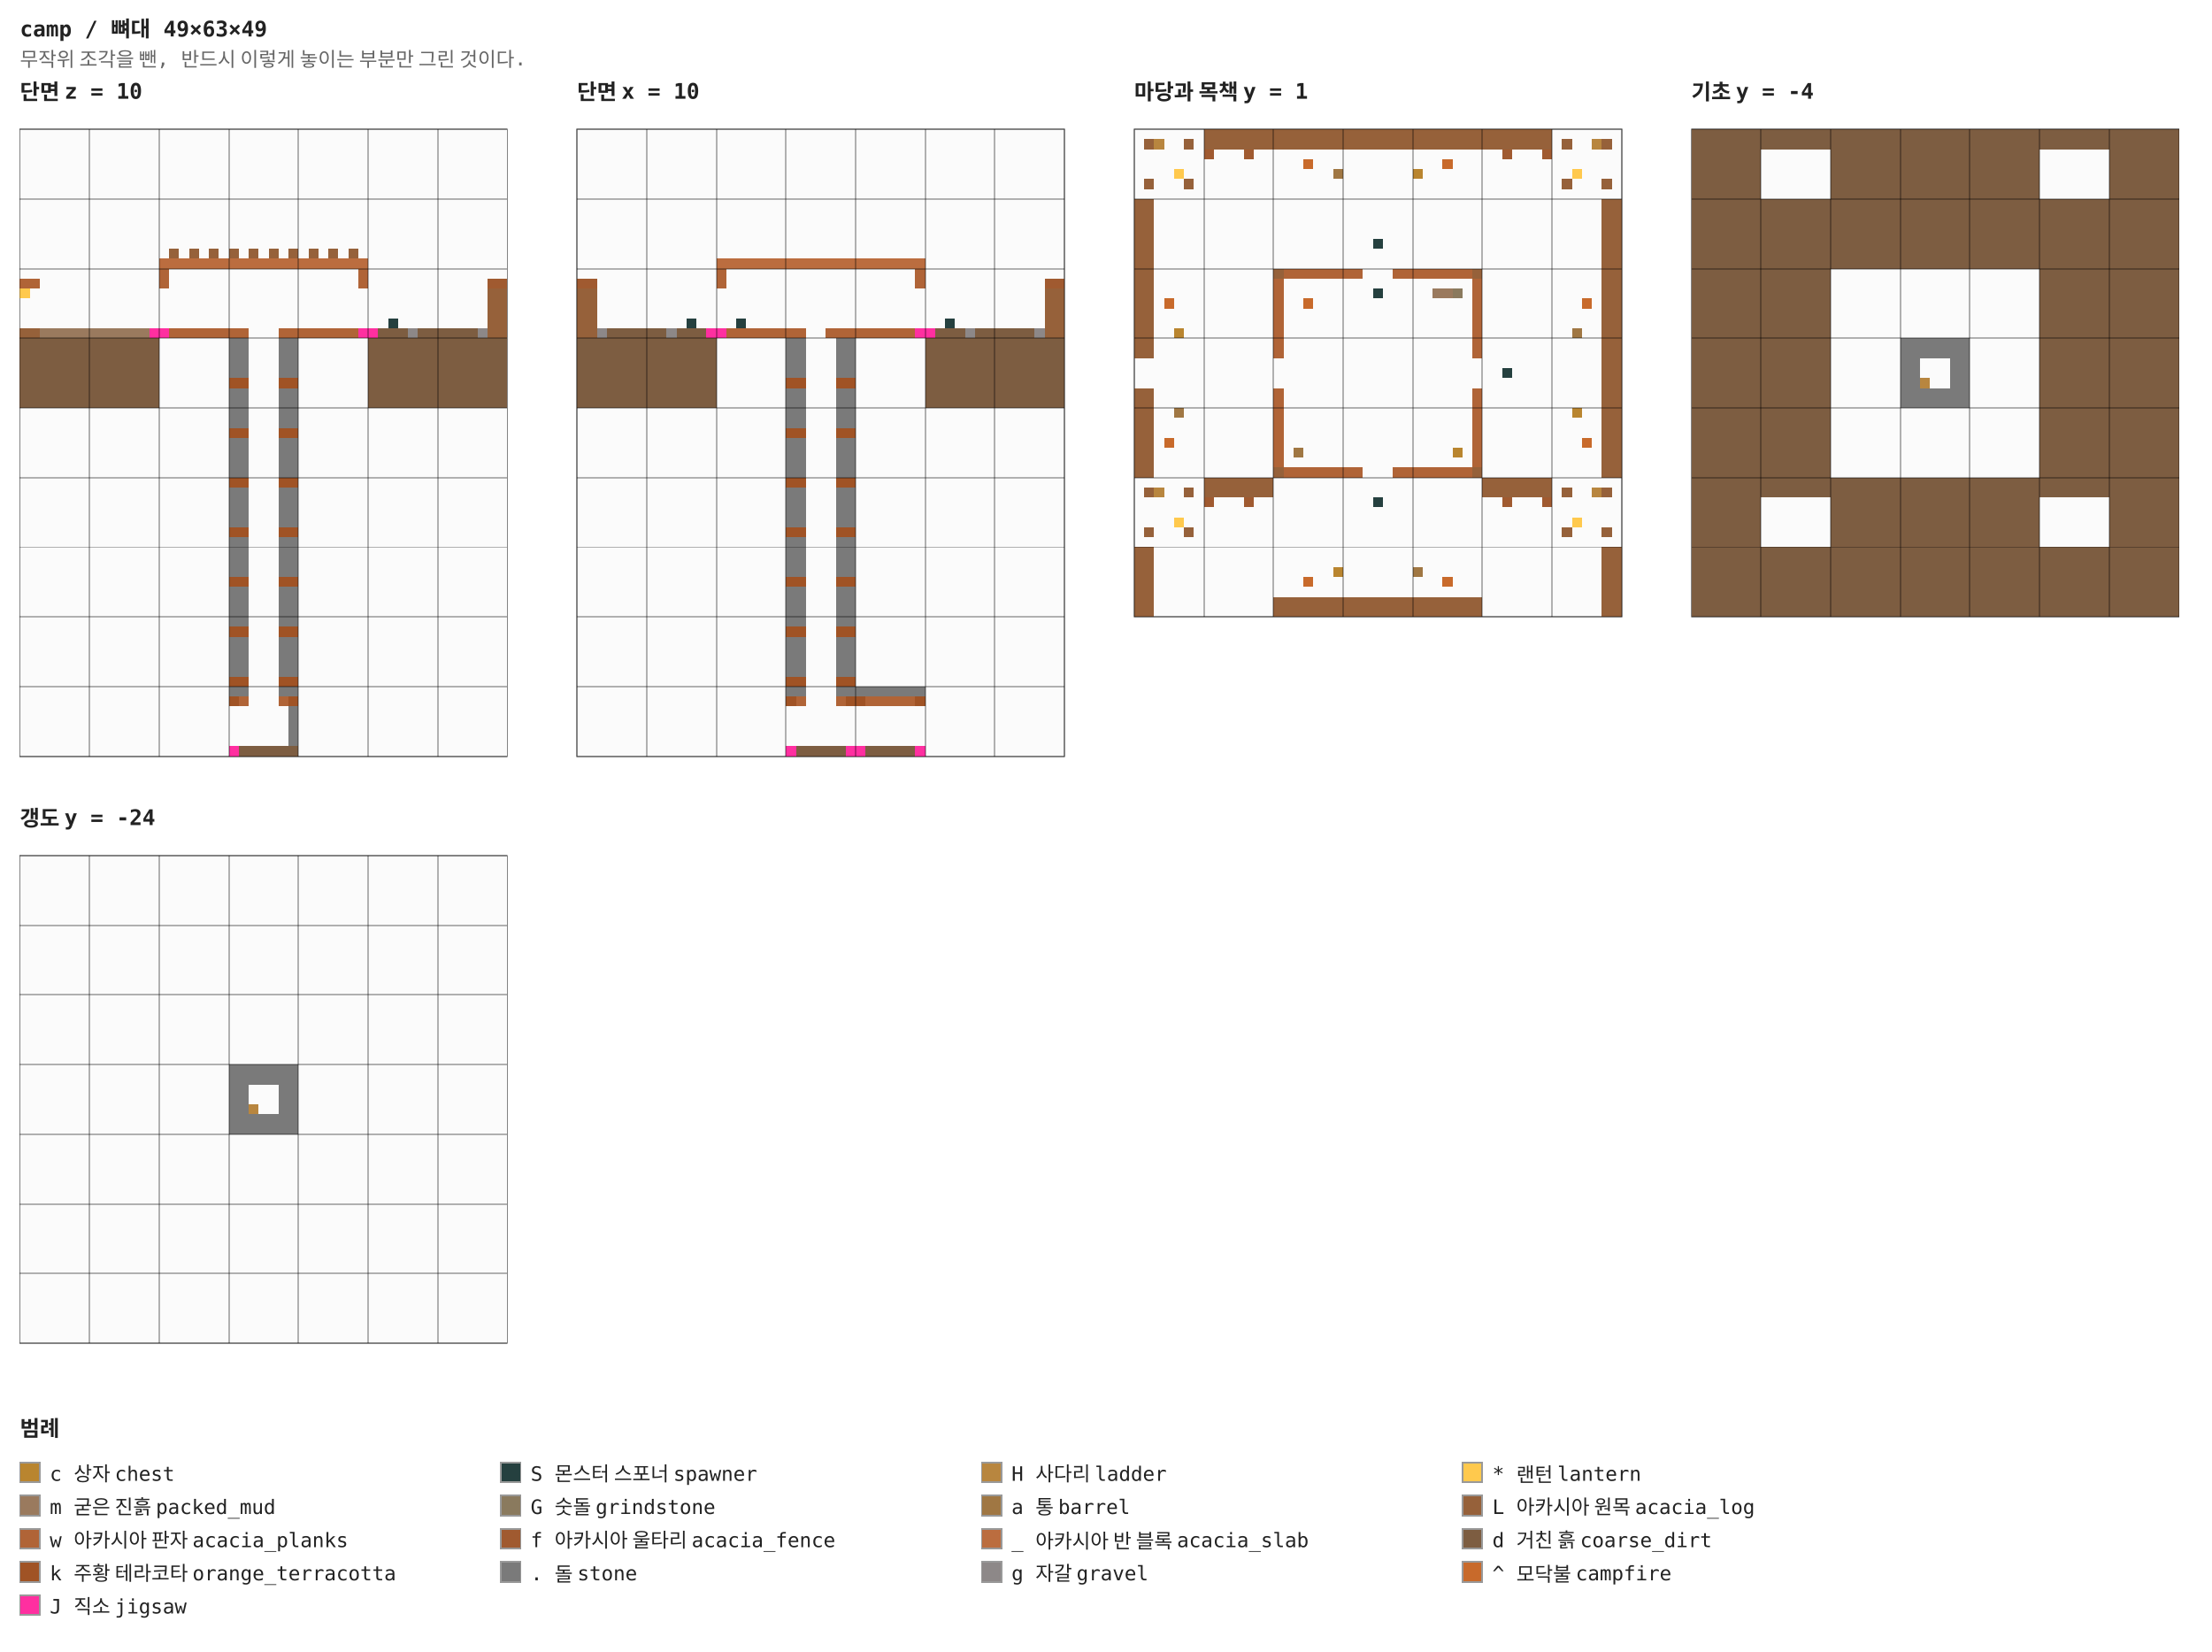
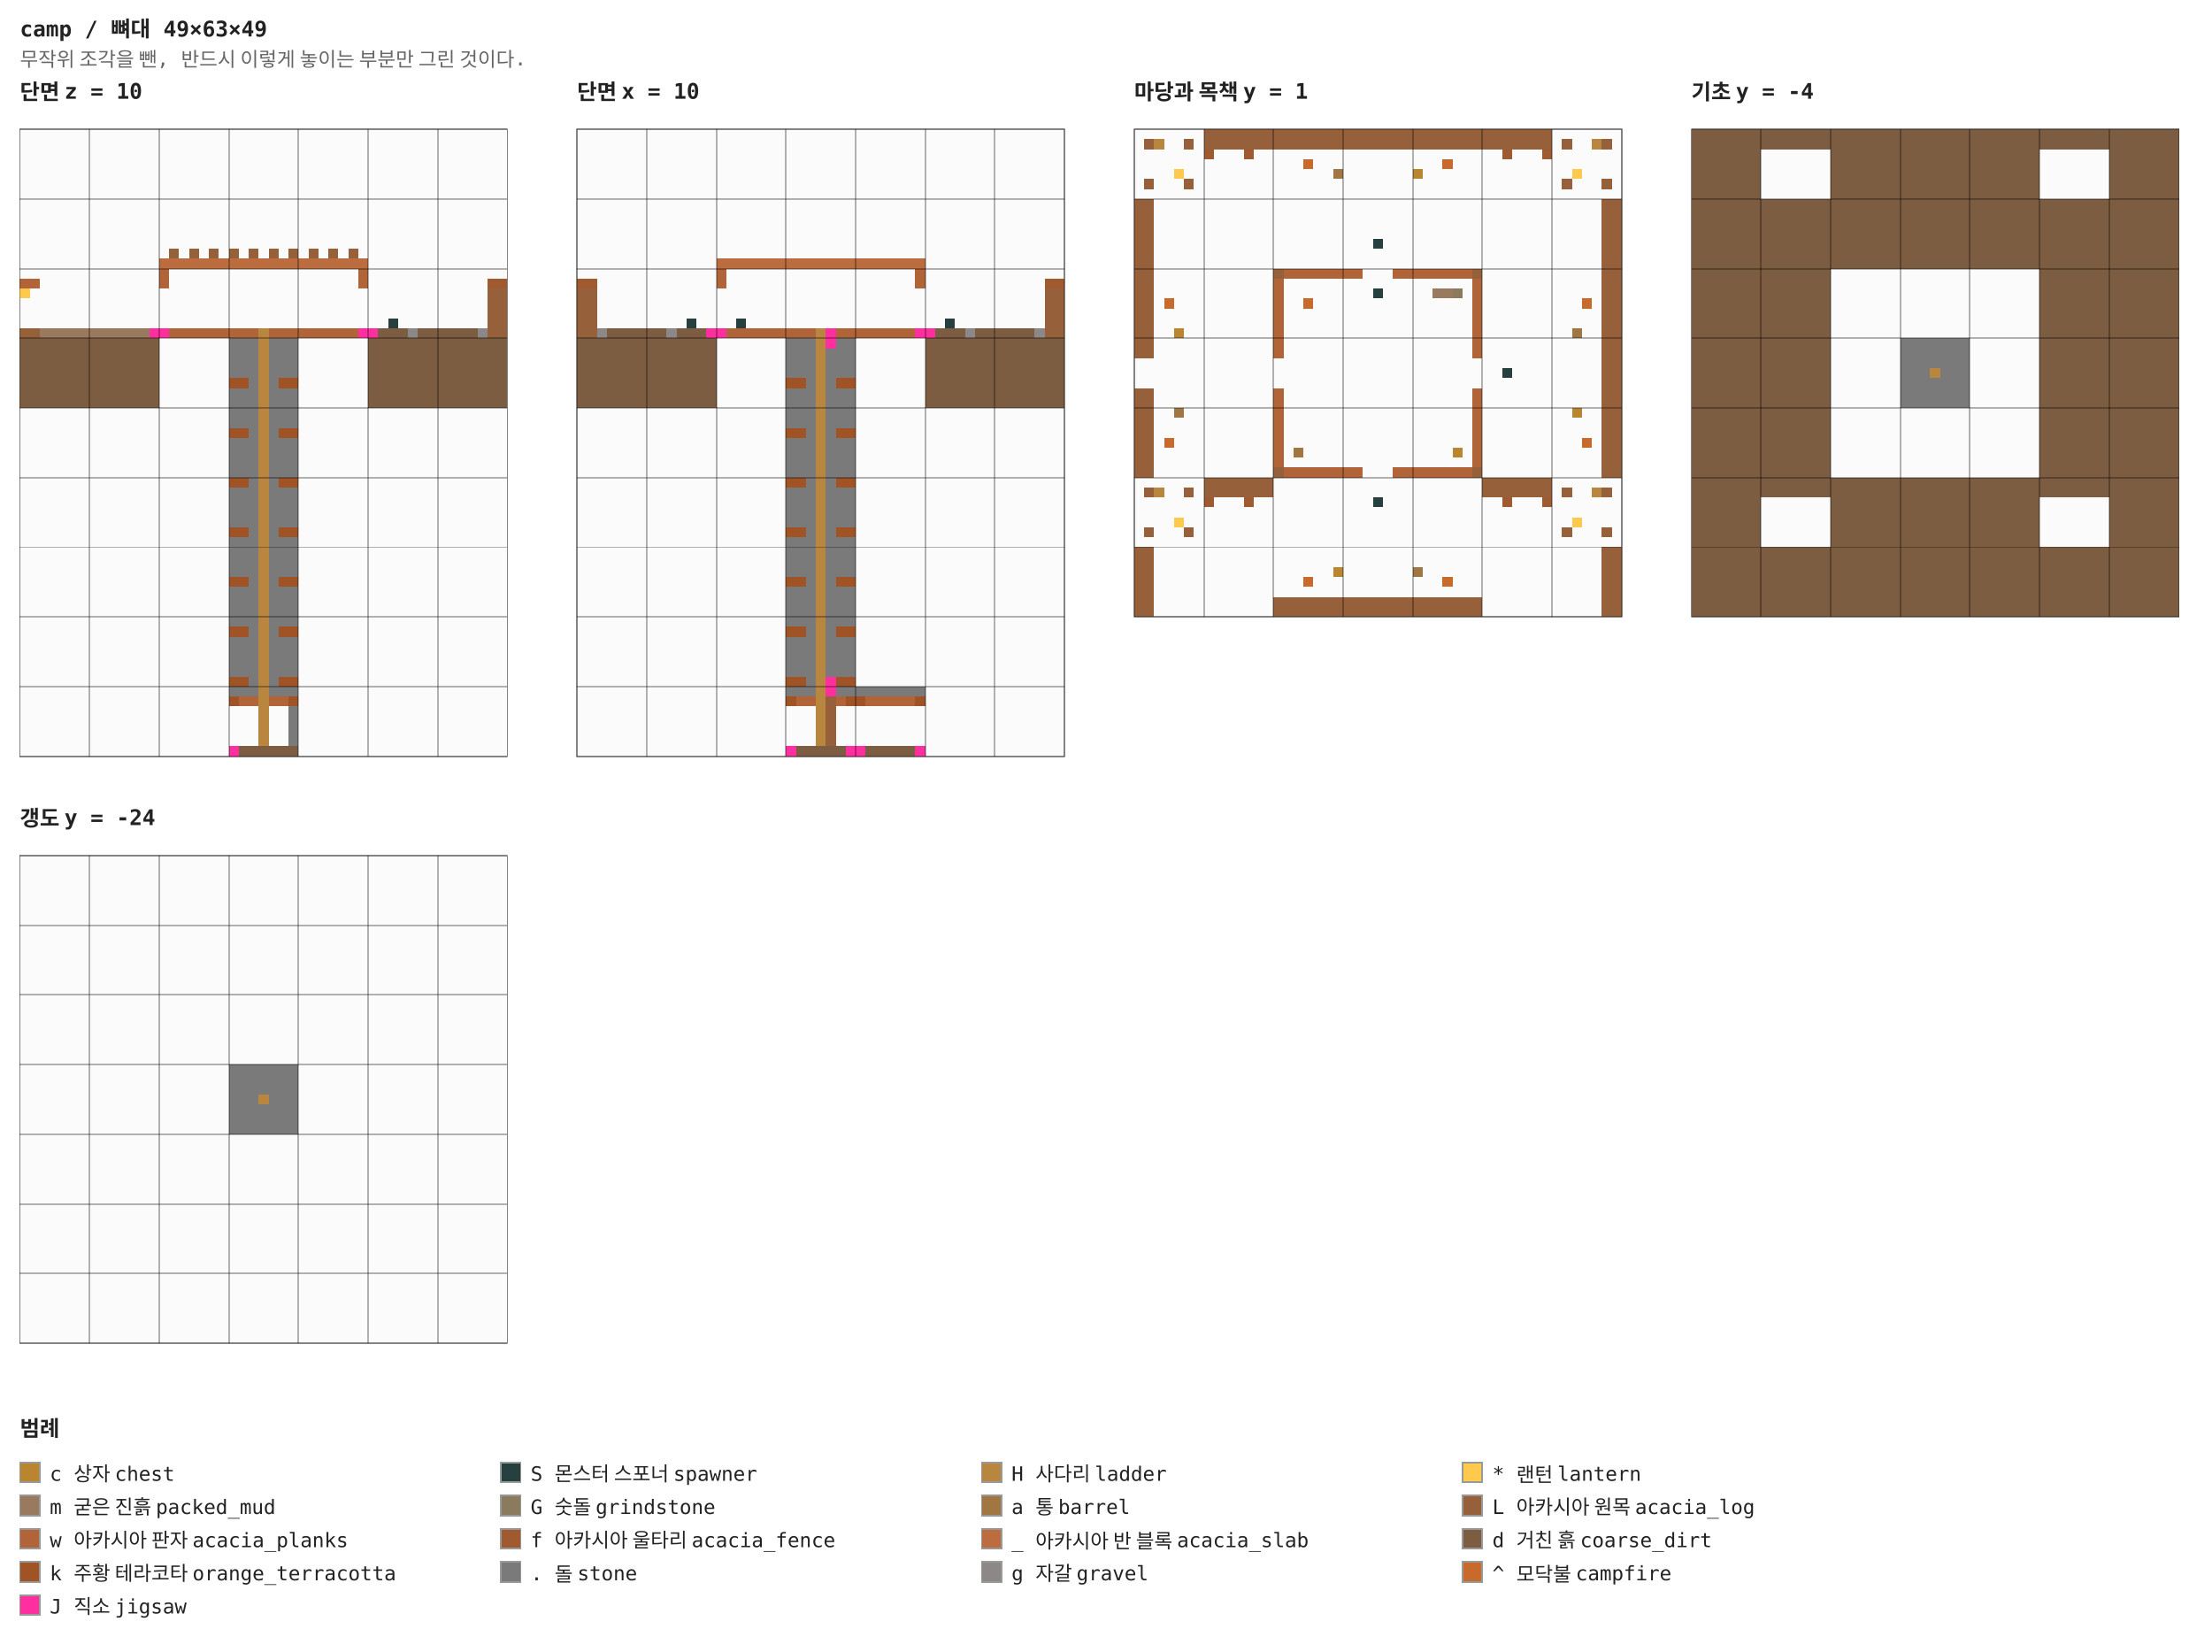
<svg xmlns="http://www.w3.org/2000/svg" width="1334" height="996" viewBox="0 0 1334 996" shape-rendering="crispEdges" font-family="Consolas,'Malgun Gothic','Noto Sans KR',monospace">
  <style>text{fill:#222;shape-rendering:auto}.cap{font-size:13px;font-weight:bold}.leg{font-size:12px}.sub{font-size:12px;fill:#666}.tick{font-size:8px;fill:#999;text-anchor:middle}.arrow{font-size:10px;fill:#fff;text-anchor:middle}.fine{stroke:#000;stroke-opacity:.07;stroke-width:1;fill:none}.grid{stroke:#000;stroke-opacity:.30;stroke-width:1}</style>
  <rect width="100%" height="100%" fill="#fff" />
  <text x="12" y="22" class="cap" font-size="16">camp / 뼈대   49×63×49</text>
  <text x="12" y="40" class="sub">무작위 조각을 뺀, 반드시 이렇게 놓이는 부분만 그린 것이다.</text>
  <text x="12" y="60" class="cap">단면 z = 10</text>
  <rect x="12" y="78" width="294" height="378" fill="#fbfbfb" stroke="#bbb" />
  <path transform="translate(12,78) scale(6)" fill="#96613a" d="M15 12h1v1h-1zM17 12h1v1h-1zM19 12h1v1h-1zM21 12h1v1h-1zM23 12h1v1h-1zM25 12h1v1h-1zM27 12h1v1h-1zM29 12h1v1h-1zM31 12h1v1h-1zM33 12h1v1h-1zM47 16h2v1h-2zM47 17h2v1h-2zM47 18h2v1h-2zM47 19h2v1h-2zM0 20h2v1h-2zM47 20h2v1h-2z" />
  <path transform="translate(12,78) scale(6)" fill="#bb6d3f" d="M14 13h21v1h-21z" />
-   <path transform="translate(12,78) scale(6)" fill="#b06437" d="M14 14h1v1h-1zM34 14h1v1h-1zM0 15h2v1h-2zM14 15h1v1h-1zM34 15h1v1h-1zM15 20h8v1h-8zM26 20h8v1h-8zM22 57h1v1h-1zM26 57h1v1h-1z" />
+   <path transform="translate(12,78) scale(6)" fill="#b06437" d="M14 14h1v1h-1zM34 14h1v1h-1zM0 15h2v1h-2zM14 15h1v1h-1zM34 15h1v1h-1zM15 20h9v1h-9zM25 20h9v1h-9zM22 57h2v1h-2zM25 57h2v1h-2z" />
  <path transform="translate(12,78) scale(6)" fill="#a05a30" d="M47 15h2v1h-2z" />
  <path transform="translate(12,78) scale(6)" fill="#ffc94d" d="M0 16h1v1h-1z" />
  <path transform="translate(12,78) scale(6)" fill="#25403f" d="M37 19h1v1h-1z" />
  <path transform="translate(12,78) scale(6)" fill="#9a7a5e" d="M2 20h11v1h-11z" />
  <path transform="translate(12,78) scale(6)" fill="#ff2fa0" d="M13 20h2v1h-2zM34 20h2v1h-2zM21 62h1v1h-1z" />
+   <path transform="translate(12,78) scale(6)" fill="#b8863f" d="M24 20h1v1h-1zM24 21h1v1h-1zM24 22h1v1h-1zM24 23h1v1h-1zM24 24h1v1h-1zM24 25h1v1h-1zM24 26h1v1h-1zM24 27h1v1h-1zM24 28h1v1h-1zM24 29h1v1h-1zM24 30h1v1h-1zM24 31h1v1h-1zM24 32h1v1h-1zM24 33h1v1h-1zM24 34h1v1h-1zM24 35h1v1h-1zM24 36h1v1h-1zM24 37h1v1h-1zM24 38h1v1h-1zM24 39h1v1h-1zM24 40h1v1h-1zM24 41h1v1h-1zM24 42h1v1h-1zM24 43h1v1h-1zM24 44h1v1h-1zM24 45h1v1h-1zM24 46h1v1h-1zM24 47h1v1h-1zM24 48h1v1h-1zM24 49h1v1h-1zM24 50h1v1h-1zM24 51h1v1h-1zM24 52h1v1h-1zM24 53h1v1h-1zM24 54h1v1h-1zM24 55h1v1h-1zM24 56h1v1h-1zM24 57h1v1h-1zM24 58h1v1h-1zM24 59h1v1h-1zM24 60h1v1h-1zM24 61h1v1h-1z" />
  <path transform="translate(12,78) scale(6)" fill="#7d5d41" d="M36 20h3v1h-3zM40 20h6v1h-6zM0 21h14v1h-14zM35 21h14v1h-14zM0 22h14v1h-14zM35 22h14v1h-14zM0 23h14v1h-14zM35 23h14v1h-14zM0 24h14v1h-14zM35 24h14v1h-14zM0 25h14v1h-14zM35 25h14v1h-14zM0 26h14v1h-14zM35 26h14v1h-14zM0 27h14v1h-14zM35 27h14v1h-14zM22 62h6v1h-6z" />
  <path transform="translate(12,78) scale(6)" fill="#8d8888" d="M39 20h1v1h-1zM46 20h1v1h-1z" />
-   <path transform="translate(12,78) scale(6)" fill="#7a7a7a" d="M21 21h2v1h-2zM26 21h2v1h-2zM21 22h2v1h-2zM26 22h2v1h-2zM21 23h2v1h-2zM26 23h2v1h-2zM21 24h2v1h-2zM26 24h2v1h-2zM21 26h2v1h-2zM26 26h2v1h-2zM21 27h2v1h-2zM26 27h2v1h-2zM21 28h2v1h-2zM26 28h2v1h-2zM21 29h2v1h-2zM26 29h2v1h-2zM21 31h2v1h-2zM26 31h2v1h-2zM21 32h2v1h-2zM26 32h2v1h-2zM21 33h2v1h-2zM26 33h2v1h-2zM21 34h2v1h-2zM26 34h2v1h-2zM21 36h2v1h-2zM26 36h2v1h-2zM21 37h2v1h-2zM26 37h2v1h-2zM21 38h2v1h-2zM26 38h2v1h-2zM21 39h2v1h-2zM26 39h2v1h-2zM21 41h2v1h-2zM26 41h2v1h-2zM21 42h2v1h-2zM26 42h2v1h-2zM21 43h2v1h-2zM26 43h2v1h-2zM21 44h2v1h-2zM26 44h2v1h-2zM21 46h2v1h-2zM26 46h2v1h-2zM21 47h2v1h-2zM26 47h2v1h-2zM21 48h2v1h-2zM26 48h2v1h-2zM21 49h2v1h-2zM26 49h2v1h-2zM21 51h2v1h-2zM26 51h2v1h-2zM21 52h2v1h-2zM26 52h2v1h-2zM21 53h2v1h-2zM26 53h2v1h-2zM21 54h2v1h-2zM26 54h2v1h-2zM21 56h2v1h-2zM26 56h2v1h-2zM27 58h1v1h-1zM27 59h1v1h-1zM27 60h1v1h-1zM27 61h1v1h-1z" />
+   <path transform="translate(12,78) scale(6)" fill="#7a7a7a" d="M21 21h3v1h-3zM25 21h3v1h-3zM21 22h3v1h-3zM25 22h3v1h-3zM21 23h3v1h-3zM25 23h3v1h-3zM21 24h3v1h-3zM25 24h3v1h-3zM23 25h1v1h-1zM25 25h1v1h-1zM21 26h3v1h-3zM25 26h3v1h-3zM21 27h3v1h-3zM25 27h3v1h-3zM21 28h3v1h-3zM25 28h3v1h-3zM21 29h3v1h-3zM25 29h3v1h-3zM23 30h1v1h-1zM25 30h1v1h-1zM21 31h3v1h-3zM25 31h3v1h-3zM21 32h3v1h-3zM25 32h3v1h-3zM21 33h3v1h-3zM25 33h3v1h-3zM21 34h3v1h-3zM25 34h3v1h-3zM23 35h1v1h-1zM25 35h1v1h-1zM21 36h3v1h-3zM25 36h3v1h-3zM21 37h3v1h-3zM25 37h3v1h-3zM21 38h3v1h-3zM25 38h3v1h-3zM21 39h3v1h-3zM25 39h3v1h-3zM23 40h1v1h-1zM25 40h1v1h-1zM21 41h3v1h-3zM25 41h3v1h-3zM21 42h3v1h-3zM25 42h3v1h-3zM21 43h3v1h-3zM25 43h3v1h-3zM21 44h3v1h-3zM25 44h3v1h-3zM23 45h1v1h-1zM25 45h1v1h-1zM21 46h3v1h-3zM25 46h3v1h-3zM21 47h3v1h-3zM25 47h3v1h-3zM21 48h3v1h-3zM25 48h3v1h-3zM21 49h3v1h-3zM25 49h3v1h-3zM23 50h1v1h-1zM25 50h1v1h-1zM21 51h3v1h-3zM25 51h3v1h-3zM21 52h3v1h-3zM25 52h3v1h-3zM21 53h3v1h-3zM25 53h3v1h-3zM21 54h3v1h-3zM25 54h3v1h-3zM23 55h1v1h-1zM25 55h1v1h-1zM21 56h3v1h-3zM25 56h3v1h-3zM27 58h1v1h-1zM27 59h1v1h-1zM27 60h1v1h-1zM27 61h1v1h-1z" />
  <path transform="translate(12,78) scale(6)" fill="#a05325" d="M21 25h2v1h-2zM26 25h2v1h-2zM21 30h2v1h-2zM26 30h2v1h-2zM21 35h2v1h-2zM26 35h2v1h-2zM21 40h2v1h-2zM26 40h2v1h-2zM21 45h2v1h-2zM26 45h2v1h-2zM21 50h2v1h-2zM26 50h2v1h-2zM21 55h2v1h-2zM26 55h2v1h-2zM21 57h1v1h-1zM27 57h1v1h-1z" />
  <line x1="12" y1="78" x2="12" y2="456" class="grid" />
  <line x1="54" y1="78" x2="54" y2="456" class="grid" />
  <line x1="96" y1="78" x2="96" y2="456" class="grid" />
  <line x1="138" y1="78" x2="138" y2="456" class="grid" />
  <line x1="180" y1="78" x2="180" y2="456" class="grid" />
  <line x1="222" y1="78" x2="222" y2="456" class="grid" />
  <line x1="264" y1="78" x2="264" y2="456" class="grid" />
  <line x1="306" y1="78" x2="306" y2="456" class="grid" />
  <line x1="12" y1="78" x2="306" y2="78" class="grid" />
  <line x1="12" y1="120" x2="306" y2="120" class="grid" />
  <line x1="12" y1="162" x2="306" y2="162" class="grid" />
  <line x1="12" y1="204" x2="306" y2="204" class="grid" />
  <line x1="12" y1="246" x2="306" y2="246" class="grid" />
  <line x1="12" y1="288" x2="306" y2="288" class="grid" />
  <line x1="12" y1="330" x2="306" y2="330" class="grid" />
  <line x1="12" y1="372" x2="306" y2="372" class="grid" />
  <line x1="12" y1="414" x2="306" y2="414" class="grid" />
  <line x1="12" y1="456" x2="306" y2="456" class="grid" />
  <text x="348" y="60" class="cap">단면 x = 10</text>
  <rect x="348" y="78" width="294" height="378" fill="#fbfbfb" stroke="#bbb" />
  <path transform="translate(348,78) scale(6)" fill="#bb6d3f" d="M14 13h21v1h-21z" />
-   <path transform="translate(348,78) scale(6)" fill="#b06437" d="M14 14h1v1h-1zM34 14h1v1h-1zM14 15h1v1h-1zM34 15h1v1h-1zM15 20h8v1h-8zM25 20h9v1h-9zM22 57h1v1h-1zM26 57h1v1h-1zM29 57h5v1h-5z" />
+   <path transform="translate(348,78) scale(6)" fill="#b06437" d="M14 14h1v1h-1zM34 14h1v1h-1zM14 15h1v1h-1zM34 15h1v1h-1zM15 20h9v1h-9zM26 20h8v1h-8zM22 57h2v1h-2zM26 57h1v1h-1zM29 57h5v1h-5z" />
  <path transform="translate(348,78) scale(6)" fill="#a05a30" d="M0 15h2v1h-2zM47 15h2v1h-2z" />
-   <path transform="translate(348,78) scale(6)" fill="#96613a" d="M0 16h2v1h-2zM47 16h2v1h-2zM0 17h2v1h-2zM47 17h2v1h-2zM0 18h2v1h-2zM47 18h2v1h-2zM0 19h2v1h-2zM47 19h2v1h-2zM0 20h2v1h-2zM47 20h2v1h-2z" />
+   <path transform="translate(348,78) scale(6)" fill="#96613a" d="M0 16h2v1h-2zM47 16h2v1h-2zM0 17h2v1h-2zM47 17h2v1h-2zM0 18h2v1h-2zM47 18h2v1h-2zM0 19h2v1h-2zM47 19h2v1h-2zM0 20h2v1h-2zM47 20h2v1h-2zM25 57h1v1h-1zM25 58h1v1h-1zM25 59h1v1h-1zM25 60h1v1h-1zM25 61h1v1h-1z" />
  <path transform="translate(348,78) scale(6)" fill="#25403f" d="M11 19h1v1h-1zM16 19h1v1h-1zM37 19h1v1h-1z" />
  <path transform="translate(348,78) scale(6)" fill="#8d8888" d="M2 20h1v1h-1zM9 20h1v1h-1zM39 20h1v1h-1zM46 20h1v1h-1z" />
  <path transform="translate(348,78) scale(6)" fill="#7d5d41" d="M3 20h6v1h-6zM10 20h3v1h-3zM36 20h3v1h-3zM40 20h6v1h-6zM0 21h14v1h-14zM35 21h14v1h-14zM0 22h14v1h-14zM35 22h14v1h-14zM0 23h14v1h-14zM35 23h14v1h-14zM0 24h14v1h-14zM35 24h14v1h-14zM0 25h14v1h-14zM35 25h14v1h-14zM0 26h14v1h-14zM35 26h14v1h-14zM0 27h14v1h-14zM35 27h14v1h-14zM22 62h5v1h-5zM29 62h5v1h-5z" />
-   <path transform="translate(348,78) scale(6)" fill="#ff2fa0" d="M13 20h2v1h-2zM34 20h2v1h-2zM21 62h1v1h-1zM27 62h2v1h-2zM34 62h1v1h-1z" />
-   <path transform="translate(348,78) scale(6)" fill="#7a7a7a" d="M21 21h2v1h-2zM26 21h2v1h-2zM21 22h2v1h-2zM26 22h2v1h-2zM21 23h2v1h-2zM26 23h2v1h-2zM21 24h2v1h-2zM26 24h2v1h-2zM21 26h2v1h-2zM26 26h2v1h-2zM21 27h2v1h-2zM26 27h2v1h-2zM21 28h2v1h-2zM26 28h2v1h-2zM21 29h2v1h-2zM26 29h2v1h-2zM21 31h2v1h-2zM26 31h2v1h-2zM21 32h2v1h-2zM26 32h2v1h-2zM21 33h2v1h-2zM26 33h2v1h-2zM21 34h2v1h-2zM26 34h2v1h-2zM21 36h2v1h-2zM26 36h2v1h-2zM21 37h2v1h-2zM26 37h2v1h-2zM21 38h2v1h-2zM26 38h2v1h-2zM21 39h2v1h-2zM26 39h2v1h-2zM21 41h2v1h-2zM26 41h2v1h-2zM21 42h2v1h-2zM26 42h2v1h-2zM21 43h2v1h-2zM26 43h2v1h-2zM21 44h2v1h-2zM26 44h2v1h-2zM21 46h2v1h-2zM26 46h2v1h-2zM21 47h2v1h-2zM26 47h2v1h-2zM21 48h2v1h-2zM26 48h2v1h-2zM21 49h2v1h-2zM26 49h2v1h-2zM21 51h2v1h-2zM26 51h2v1h-2zM21 52h2v1h-2zM26 52h2v1h-2zM21 53h2v1h-2zM26 53h2v1h-2zM21 54h2v1h-2zM26 54h2v1h-2zM21 56h2v1h-2zM26 56h9v1h-9z" />
+   <path transform="translate(348,78) scale(6)" fill="#ff2fa0" d="M13 20h2v1h-2zM25 20h1v1h-1zM34 20h2v1h-2zM25 21h1v1h-1zM25 55h1v1h-1zM25 56h1v1h-1zM21 62h1v1h-1zM27 62h2v1h-2zM34 62h1v1h-1z" />
+   <path transform="translate(348,78) scale(6)" fill="#b8863f" d="M24 20h1v1h-1zM24 21h1v1h-1zM24 22h1v1h-1zM24 23h1v1h-1zM24 24h1v1h-1zM24 25h1v1h-1zM24 26h1v1h-1zM24 27h1v1h-1zM24 28h1v1h-1zM24 29h1v1h-1zM24 30h1v1h-1zM24 31h1v1h-1zM24 32h1v1h-1zM24 33h1v1h-1zM24 34h1v1h-1zM24 35h1v1h-1zM24 36h1v1h-1zM24 37h1v1h-1zM24 38h1v1h-1zM24 39h1v1h-1zM24 40h1v1h-1zM24 41h1v1h-1zM24 42h1v1h-1zM24 43h1v1h-1zM24 44h1v1h-1zM24 45h1v1h-1zM24 46h1v1h-1zM24 47h1v1h-1zM24 48h1v1h-1zM24 49h1v1h-1zM24 50h1v1h-1zM24 51h1v1h-1zM24 52h1v1h-1zM24 53h1v1h-1zM24 54h1v1h-1zM24 55h1v1h-1zM24 56h1v1h-1zM24 57h1v1h-1zM24 58h1v1h-1zM24 59h1v1h-1zM24 60h1v1h-1zM24 61h1v1h-1z" />
+   <path transform="translate(348,78) scale(6)" fill="#7a7a7a" d="M21 21h3v1h-3zM26 21h2v1h-2zM21 22h3v1h-3zM25 22h3v1h-3zM21 23h3v1h-3zM25 23h3v1h-3zM21 24h3v1h-3zM25 24h3v1h-3zM23 25h1v1h-1zM25 25h1v1h-1zM21 26h3v1h-3zM25 26h3v1h-3zM21 27h3v1h-3zM25 27h3v1h-3zM21 28h3v1h-3zM25 28h3v1h-3zM21 29h3v1h-3zM25 29h3v1h-3zM23 30h1v1h-1zM25 30h1v1h-1zM21 31h3v1h-3zM25 31h3v1h-3zM21 32h3v1h-3zM25 32h3v1h-3zM21 33h3v1h-3zM25 33h3v1h-3zM21 34h3v1h-3zM25 34h3v1h-3zM23 35h1v1h-1zM25 35h1v1h-1zM21 36h3v1h-3zM25 36h3v1h-3zM21 37h3v1h-3zM25 37h3v1h-3zM21 38h3v1h-3zM25 38h3v1h-3zM21 39h3v1h-3zM25 39h3v1h-3zM23 40h1v1h-1zM25 40h1v1h-1zM21 41h3v1h-3zM25 41h3v1h-3zM21 42h3v1h-3zM25 42h3v1h-3zM21 43h3v1h-3zM25 43h3v1h-3zM21 44h3v1h-3zM25 44h3v1h-3zM23 45h1v1h-1zM25 45h1v1h-1zM21 46h3v1h-3zM25 46h3v1h-3zM21 47h3v1h-3zM25 47h3v1h-3zM21 48h3v1h-3zM25 48h3v1h-3zM21 49h3v1h-3zM25 49h3v1h-3zM23 50h1v1h-1zM25 50h1v1h-1zM21 51h3v1h-3zM25 51h3v1h-3zM21 52h3v1h-3zM25 52h3v1h-3zM21 53h3v1h-3zM25 53h3v1h-3zM21 54h3v1h-3zM25 54h3v1h-3zM23 55h1v1h-1zM21 56h3v1h-3zM26 56h9v1h-9z" />
  <path transform="translate(348,78) scale(6)" fill="#a05325" d="M21 25h2v1h-2zM26 25h2v1h-2zM21 30h2v1h-2zM26 30h2v1h-2zM21 35h2v1h-2zM26 35h2v1h-2zM21 40h2v1h-2zM26 40h2v1h-2zM21 45h2v1h-2zM26 45h2v1h-2zM21 50h2v1h-2zM26 50h2v1h-2zM21 55h2v1h-2zM26 55h2v1h-2zM21 57h1v1h-1zM27 57h2v1h-2zM34 57h1v1h-1z" />
  <line x1="348" y1="78" x2="348" y2="456" class="grid" />
  <line x1="390" y1="78" x2="390" y2="456" class="grid" />
  <line x1="432" y1="78" x2="432" y2="456" class="grid" />
  <line x1="474" y1="78" x2="474" y2="456" class="grid" />
  <line x1="516" y1="78" x2="516" y2="456" class="grid" />
  <line x1="558" y1="78" x2="558" y2="456" class="grid" />
  <line x1="600" y1="78" x2="600" y2="456" class="grid" />
  <line x1="642" y1="78" x2="642" y2="456" class="grid" />
  <line x1="348" y1="78" x2="642" y2="78" class="grid" />
  <line x1="348" y1="120" x2="642" y2="120" class="grid" />
  <line x1="348" y1="162" x2="642" y2="162" class="grid" />
  <line x1="348" y1="204" x2="642" y2="204" class="grid" />
  <line x1="348" y1="246" x2="642" y2="246" class="grid" />
  <line x1="348" y1="288" x2="642" y2="288" class="grid" />
  <line x1="348" y1="330" x2="642" y2="330" class="grid" />
  <line x1="348" y1="372" x2="642" y2="372" class="grid" />
  <line x1="348" y1="414" x2="642" y2="414" class="grid" />
  <line x1="348" y1="456" x2="642" y2="456" class="grid" />
  <text x="684" y="60" class="cap">마당과 목책  y = 1</text>
  <rect x="684" y="78" width="294" height="294" fill="#fbfbfb" stroke="#bbb" />
  <path transform="translate(684,78) scale(6)" fill="#96613a" d="M7 0h35v1h-35zM1 1h1v1h-1zM5 1h1v1h-1zM7 1h35v1h-35zM43 1h1v1h-1zM47 1h1v1h-1zM1 5h1v1h-1zM5 5h1v1h-1zM43 5h1v1h-1zM47 5h1v1h-1zM0 7h2v1h-2zM47 7h2v1h-2zM0 8h2v1h-2zM47 8h2v1h-2zM0 9h2v1h-2zM47 9h2v1h-2zM0 10h2v1h-2zM47 10h2v1h-2zM0 11h2v1h-2zM47 11h2v1h-2zM0 12h2v1h-2zM47 12h2v1h-2zM0 13h2v1h-2zM47 13h2v1h-2zM0 14h2v1h-2zM14 14h1v1h-1zM34 14h1v1h-1zM47 14h2v1h-2zM0 15h2v1h-2zM47 15h2v1h-2zM0 16h2v1h-2zM47 16h2v1h-2zM0 17h2v1h-2zM47 17h2v1h-2zM0 18h2v1h-2zM47 18h2v1h-2zM0 19h2v1h-2zM47 19h2v1h-2zM0 20h2v1h-2zM47 20h2v1h-2zM0 21h2v1h-2zM47 21h2v1h-2zM0 22h2v1h-2zM47 22h2v1h-2zM47 23h2v1h-2zM47 24h2v1h-2zM47 25h2v1h-2zM0 26h2v1h-2zM47 26h2v1h-2zM0 27h2v1h-2zM47 27h2v1h-2zM0 28h2v1h-2zM47 28h2v1h-2zM0 29h2v1h-2zM47 29h2v1h-2zM0 30h2v1h-2zM47 30h2v1h-2zM0 31h2v1h-2zM47 31h2v1h-2zM0 32h2v1h-2zM47 32h2v1h-2zM0 33h2v1h-2zM47 33h2v1h-2zM0 34h2v1h-2zM14 34h1v1h-1zM34 34h1v1h-1zM47 34h2v1h-2zM7 35h7v1h-7zM35 35h7v1h-7zM1 36h1v1h-1zM5 36h1v1h-1zM7 36h7v1h-7zM35 36h7v1h-7zM43 36h1v1h-1zM47 36h1v1h-1zM1 40h1v1h-1zM5 40h1v1h-1zM43 40h1v1h-1zM47 40h1v1h-1zM0 42h2v1h-2zM47 42h2v1h-2zM0 43h2v1h-2zM47 43h2v1h-2zM0 44h2v1h-2zM47 44h2v1h-2zM0 45h2v1h-2zM47 45h2v1h-2zM0 46h2v1h-2zM47 46h2v1h-2zM0 47h2v1h-2zM14 47h21v1h-21zM47 47h2v1h-2zM0 48h2v1h-2zM14 48h21v1h-21zM47 48h2v1h-2z" />
  <path transform="translate(684,78) scale(6)" fill="#b8863f" d="M2 1h1v1h-1zM46 1h1v1h-1zM2 36h1v1h-1zM46 36h1v1h-1z" />
  <path transform="translate(684,78) scale(6)" fill="#a05a30" d="M7 2h1v1h-1zM11 2h1v1h-1zM37 2h1v1h-1zM41 2h1v1h-1zM7 37h1v1h-1zM11 37h1v1h-1zM37 37h1v1h-1zM41 37h1v1h-1z" />
  <path transform="translate(684,78) scale(6)" fill="#c86a2b" d="M17 3h1v1h-1zM31 3h1v1h-1zM3 17h1v1h-1zM17 17h1v1h-1zM45 17h1v1h-1zM3 31h1v1h-1zM45 31h1v1h-1zM17 45h1v1h-1zM31 45h1v1h-1z" />
  <path transform="translate(684,78) scale(6)" fill="#ffc94d" d="M4 4h1v1h-1zM44 4h1v1h-1zM4 39h1v1h-1zM44 39h1v1h-1z" />
  <path transform="translate(684,78) scale(6)" fill="#a07743" d="M20 4h1v1h-1zM44 20h1v1h-1zM4 28h1v1h-1zM16 32h1v1h-1zM28 44h1v1h-1z" />
  <path transform="translate(684,78) scale(6)" fill="#b9852f" d="M28 4h1v1h-1zM4 20h1v1h-1zM44 28h1v1h-1zM32 32h1v1h-1zM20 44h1v1h-1z" />
  <path transform="translate(684,78) scale(6)" fill="#25403f" d="M24 11h1v1h-1zM24 16h1v1h-1zM37 24h1v1h-1zM24 37h1v1h-1z" />
  <path transform="translate(684,78) scale(6)" fill="#b06437" d="M15 14h8v1h-8zM26 14h8v1h-8zM14 15h1v1h-1zM34 15h1v1h-1zM14 16h1v1h-1zM34 16h1v1h-1zM14 17h1v1h-1zM34 17h1v1h-1zM14 18h1v1h-1zM34 18h1v1h-1zM14 19h1v1h-1zM34 19h1v1h-1zM14 20h1v1h-1zM34 20h1v1h-1zM14 21h1v1h-1zM34 21h1v1h-1zM14 22h1v1h-1zM34 22h1v1h-1zM14 26h1v1h-1zM34 26h1v1h-1zM14 27h1v1h-1zM34 27h1v1h-1zM14 28h1v1h-1zM34 28h1v1h-1zM14 29h1v1h-1zM34 29h1v1h-1zM14 30h1v1h-1zM34 30h1v1h-1zM14 31h1v1h-1zM34 31h1v1h-1zM14 32h1v1h-1zM34 32h1v1h-1zM14 33h1v1h-1zM34 33h1v1h-1zM15 34h8v1h-8zM26 34h8v1h-8z" />
  <path transform="translate(684,78) scale(6)" fill="#9a7a5e" d="M30 16h2v1h-2z" />
  <path transform="translate(684,78) scale(6)" fill="#8a7a5e" d="M32 16h1v1h-1z" />
  <line x1="684" y1="78" x2="684" y2="372" class="grid" />
  <line x1="726" y1="78" x2="726" y2="372" class="grid" />
  <line x1="768" y1="78" x2="768" y2="372" class="grid" />
  <line x1="810" y1="78" x2="810" y2="372" class="grid" />
  <line x1="852" y1="78" x2="852" y2="372" class="grid" />
  <line x1="894" y1="78" x2="894" y2="372" class="grid" />
  <line x1="936" y1="78" x2="936" y2="372" class="grid" />
  <line x1="978" y1="78" x2="978" y2="372" class="grid" />
  <line x1="684" y1="78" x2="978" y2="78" class="grid" />
  <line x1="684" y1="120" x2="978" y2="120" class="grid" />
  <line x1="684" y1="162" x2="978" y2="162" class="grid" />
  <line x1="684" y1="204" x2="978" y2="204" class="grid" />
  <line x1="684" y1="246" x2="978" y2="246" class="grid" />
  <line x1="684" y1="288" x2="978" y2="288" class="grid" />
  <line x1="684" y1="330" x2="978" y2="330" class="grid" />
  <line x1="684" y1="372" x2="978" y2="372" class="grid" />
  <text x="1020" y="60" class="cap">기초  y = -4</text>
  <rect x="1020" y="78" width="294" height="294" fill="#fbfbfb" stroke="#bbb" />
  <path transform="translate(1020,78) scale(6)" fill="#7d5d41" d="M0 0h49v1h-49zM0 1h49v1h-49zM0 2h7v1h-7zM14 2h21v1h-21zM42 2h7v1h-7zM0 3h7v1h-7zM14 3h21v1h-21zM42 3h7v1h-7zM0 4h7v1h-7zM14 4h21v1h-21zM42 4h7v1h-7zM0 5h7v1h-7zM14 5h21v1h-21zM42 5h7v1h-7zM0 6h7v1h-7zM14 6h21v1h-21zM42 6h7v1h-7zM0 7h49v1h-49zM0 8h49v1h-49zM0 9h49v1h-49zM0 10h49v1h-49zM0 11h49v1h-49zM0 12h49v1h-49zM0 13h49v1h-49zM0 14h14v1h-14zM35 14h14v1h-14zM0 15h14v1h-14zM35 15h14v1h-14zM0 16h14v1h-14zM35 16h14v1h-14zM0 17h14v1h-14zM35 17h14v1h-14zM0 18h14v1h-14zM35 18h14v1h-14zM0 19h14v1h-14zM35 19h14v1h-14zM0 20h14v1h-14zM35 20h14v1h-14zM0 21h14v1h-14zM35 21h14v1h-14zM0 22h14v1h-14zM35 22h14v1h-14zM0 23h14v1h-14zM35 23h14v1h-14zM0 24h14v1h-14zM35 24h14v1h-14zM0 25h14v1h-14zM35 25h14v1h-14zM0 26h14v1h-14zM35 26h14v1h-14zM0 27h14v1h-14zM35 27h14v1h-14zM0 28h14v1h-14zM35 28h14v1h-14zM0 29h14v1h-14zM35 29h14v1h-14zM0 30h14v1h-14zM35 30h14v1h-14zM0 31h14v1h-14zM35 31h14v1h-14zM0 32h14v1h-14zM35 32h14v1h-14zM0 33h14v1h-14zM35 33h14v1h-14zM0 34h14v1h-14zM35 34h14v1h-14zM0 35h49v1h-49zM0 36h49v1h-49zM0 37h7v1h-7zM14 37h21v1h-21zM42 37h7v1h-7zM0 38h7v1h-7zM14 38h21v1h-21zM42 38h7v1h-7zM0 39h7v1h-7zM14 39h21v1h-21zM42 39h7v1h-7zM0 40h7v1h-7zM14 40h21v1h-21zM42 40h7v1h-7zM0 41h7v1h-7zM14 41h21v1h-21zM42 41h7v1h-7zM0 42h49v1h-49zM0 43h49v1h-49zM0 44h49v1h-49zM0 45h49v1h-49zM0 46h49v1h-49zM0 47h49v1h-49zM0 48h49v1h-49z" />
-   <path transform="translate(1020,78) scale(6)" fill="#7a7a7a" d="M21 21h7v1h-7zM21 22h7v1h-7zM21 23h2v1h-2zM26 23h2v1h-2zM21 24h2v1h-2zM26 24h2v1h-2zM21 25h2v1h-2zM26 25h2v1h-2zM21 26h7v1h-7zM21 27h7v1h-7z" />
-   <path transform="translate(1020,78) scale(6)" fill="#b8863f" d="M23 25h1v1h-1z" />
+   <path transform="translate(1020,78) scale(6)" fill="#7a7a7a" d="M21 21h7v1h-7zM21 22h7v1h-7zM21 23h7v1h-7zM21 24h3v1h-3zM25 24h3v1h-3zM21 25h7v1h-7zM21 26h7v1h-7zM21 27h7v1h-7z" />
+   <path transform="translate(1020,78) scale(6)" fill="#b8863f" d="M24 24h1v1h-1z" />
  <line x1="1020" y1="78" x2="1020" y2="372" class="grid" />
  <line x1="1062" y1="78" x2="1062" y2="372" class="grid" />
  <line x1="1104" y1="78" x2="1104" y2="372" class="grid" />
  <line x1="1146" y1="78" x2="1146" y2="372" class="grid" />
  <line x1="1188" y1="78" x2="1188" y2="372" class="grid" />
  <line x1="1230" y1="78" x2="1230" y2="372" class="grid" />
  <line x1="1272" y1="78" x2="1272" y2="372" class="grid" />
  <line x1="1314" y1="78" x2="1314" y2="372" class="grid" />
  <line x1="1020" y1="78" x2="1314" y2="78" class="grid" />
  <line x1="1020" y1="120" x2="1314" y2="120" class="grid" />
  <line x1="1020" y1="162" x2="1314" y2="162" class="grid" />
  <line x1="1020" y1="204" x2="1314" y2="204" class="grid" />
  <line x1="1020" y1="246" x2="1314" y2="246" class="grid" />
  <line x1="1020" y1="288" x2="1314" y2="288" class="grid" />
  <line x1="1020" y1="330" x2="1314" y2="330" class="grid" />
  <line x1="1020" y1="372" x2="1314" y2="372" class="grid" />
  <text x="12" y="498" class="cap">갱도  y = -24</text>
  <rect x="12" y="516" width="294" height="294" fill="#fbfbfb" stroke="#bbb" />
-   <path transform="translate(12,516) scale(6)" fill="#7a7a7a" d="M21 21h7v1h-7zM21 22h7v1h-7zM21 23h2v1h-2zM26 23h2v1h-2zM21 24h2v1h-2zM26 24h2v1h-2zM21 25h2v1h-2zM26 25h2v1h-2zM21 26h7v1h-7zM21 27h7v1h-7z" />
-   <path transform="translate(12,516) scale(6)" fill="#b8863f" d="M23 25h1v1h-1z" />
+   <path transform="translate(12,516) scale(6)" fill="#7a7a7a" d="M21 21h7v1h-7zM21 22h7v1h-7zM21 23h7v1h-7zM21 24h3v1h-3zM25 24h3v1h-3zM21 25h7v1h-7zM21 26h7v1h-7zM21 27h7v1h-7z" />
+   <path transform="translate(12,516) scale(6)" fill="#b8863f" d="M24 24h1v1h-1z" />
  <line x1="12" y1="516" x2="12" y2="810" class="grid" />
  <line x1="54" y1="516" x2="54" y2="810" class="grid" />
  <line x1="96" y1="516" x2="96" y2="810" class="grid" />
  <line x1="138" y1="516" x2="138" y2="810" class="grid" />
  <line x1="180" y1="516" x2="180" y2="810" class="grid" />
  <line x1="222" y1="516" x2="222" y2="810" class="grid" />
  <line x1="264" y1="516" x2="264" y2="810" class="grid" />
  <line x1="306" y1="516" x2="306" y2="810" class="grid" />
  <line x1="12" y1="516" x2="306" y2="516" class="grid" />
  <line x1="12" y1="558" x2="306" y2="558" class="grid" />
  <line x1="12" y1="600" x2="306" y2="600" class="grid" />
  <line x1="12" y1="642" x2="306" y2="642" class="grid" />
  <line x1="12" y1="684" x2="306" y2="684" class="grid" />
  <line x1="12" y1="726" x2="306" y2="726" class="grid" />
  <line x1="12" y1="768" x2="306" y2="768" class="grid" />
  <line x1="12" y1="810" x2="306" y2="810" class="grid" />
  <text x="12" y="866" class="cap">범례</text>
  <rect x="12" y="882" width="12" height="12" fill="#b9852f" stroke="#999" />
  <text x="30" y="893" class="leg">c  상자  chest</text>
  <rect x="302" y="882" width="12" height="12" fill="#25403f" stroke="#999" />
  <text x="320" y="893" class="leg">S  몬스터 스포너  spawner</text>
  <rect x="592" y="882" width="12" height="12" fill="#b8863f" stroke="#999" />
  <text x="610" y="893" class="leg">H  사다리  ladder</text>
  <rect x="882" y="882" width="12" height="12" fill="#ffc94d" stroke="#999" />
  <text x="900" y="893" class="leg">*  랜턴  lantern</text>
  <rect x="12" y="902" width="12" height="12" fill="#9a7a5e" stroke="#999" />
  <text x="30" y="913" class="leg">m  굳은 진흙  packed_mud</text>
  <rect x="302" y="902" width="12" height="12" fill="#8a7a5e" stroke="#999" />
  <text x="320" y="913" class="leg">G  숫돌  grindstone</text>
  <rect x="592" y="902" width="12" height="12" fill="#a07743" stroke="#999" />
  <text x="610" y="913" class="leg">a  통  barrel</text>
  <rect x="882" y="902" width="12" height="12" fill="#96613a" stroke="#999" />
  <text x="900" y="913" class="leg">L  아카시아 원목  acacia_log</text>
  <rect x="12" y="922" width="12" height="12" fill="#b06437" stroke="#999" />
  <text x="30" y="933" class="leg">w  아카시아 판자  acacia_planks</text>
  <rect x="302" y="922" width="12" height="12" fill="#a05a30" stroke="#999" />
  <text x="320" y="933" class="leg">f  아카시아 울타리  acacia_fence</text>
  <rect x="592" y="922" width="12" height="12" fill="#bb6d3f" stroke="#999" />
  <text x="610" y="933" class="leg">_  아카시아 반 블록  acacia_slab</text>
  <rect x="882" y="922" width="12" height="12" fill="#7d5d41" stroke="#999" />
  <text x="900" y="933" class="leg">d  거친 흙  coarse_dirt</text>
  <rect x="12" y="942" width="12" height="12" fill="#a05325" stroke="#999" />
  <text x="30" y="953" class="leg">k  주황 테라코타  orange_terracotta</text>
  <rect x="302" y="942" width="12" height="12" fill="#7a7a7a" stroke="#999" />
  <text x="320" y="953" class="leg">.  돌  stone</text>
  <rect x="592" y="942" width="12" height="12" fill="#8d8888" stroke="#999" />
  <text x="610" y="953" class="leg">g  자갈  gravel</text>
  <rect x="882" y="942" width="12" height="12" fill="#c86a2b" stroke="#999" />
  <text x="900" y="953" class="leg">^  모닥불  campfire</text>
  <rect x="12" y="962" width="12" height="12" fill="#ff2fa0" stroke="#999" />
  <text x="30" y="973" class="leg">J  직소  jigsaw</text>
</svg>
